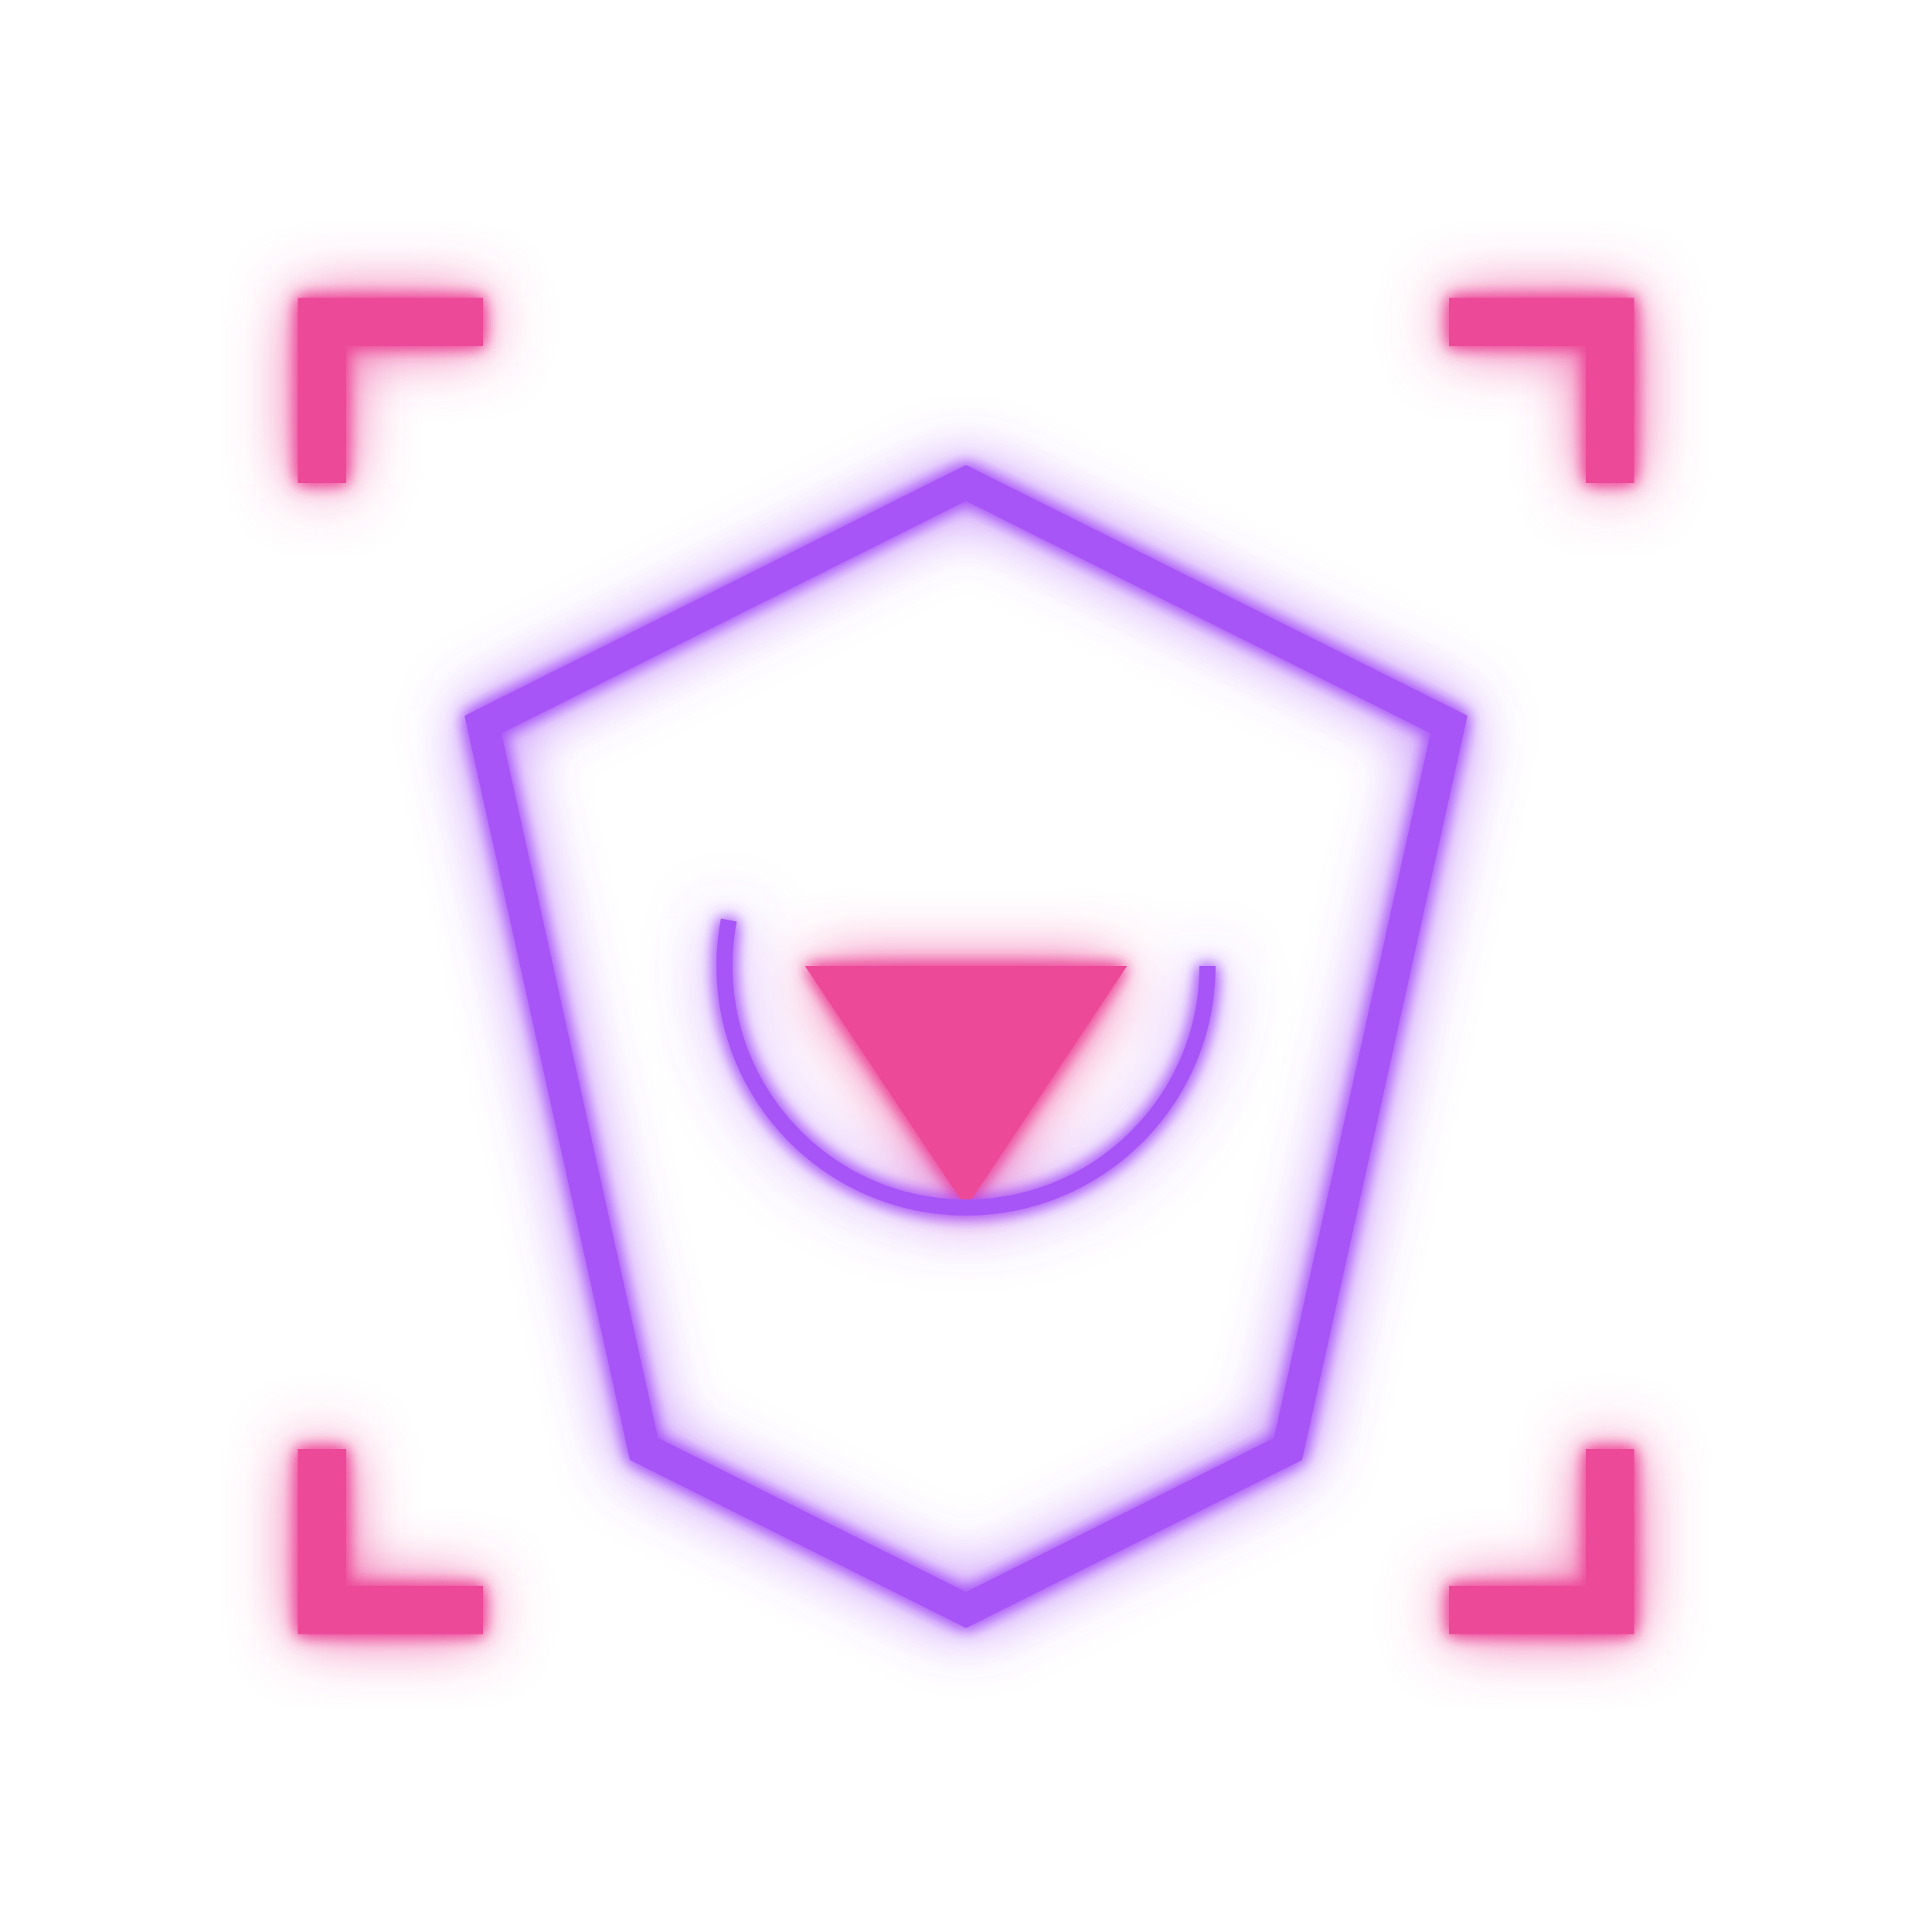
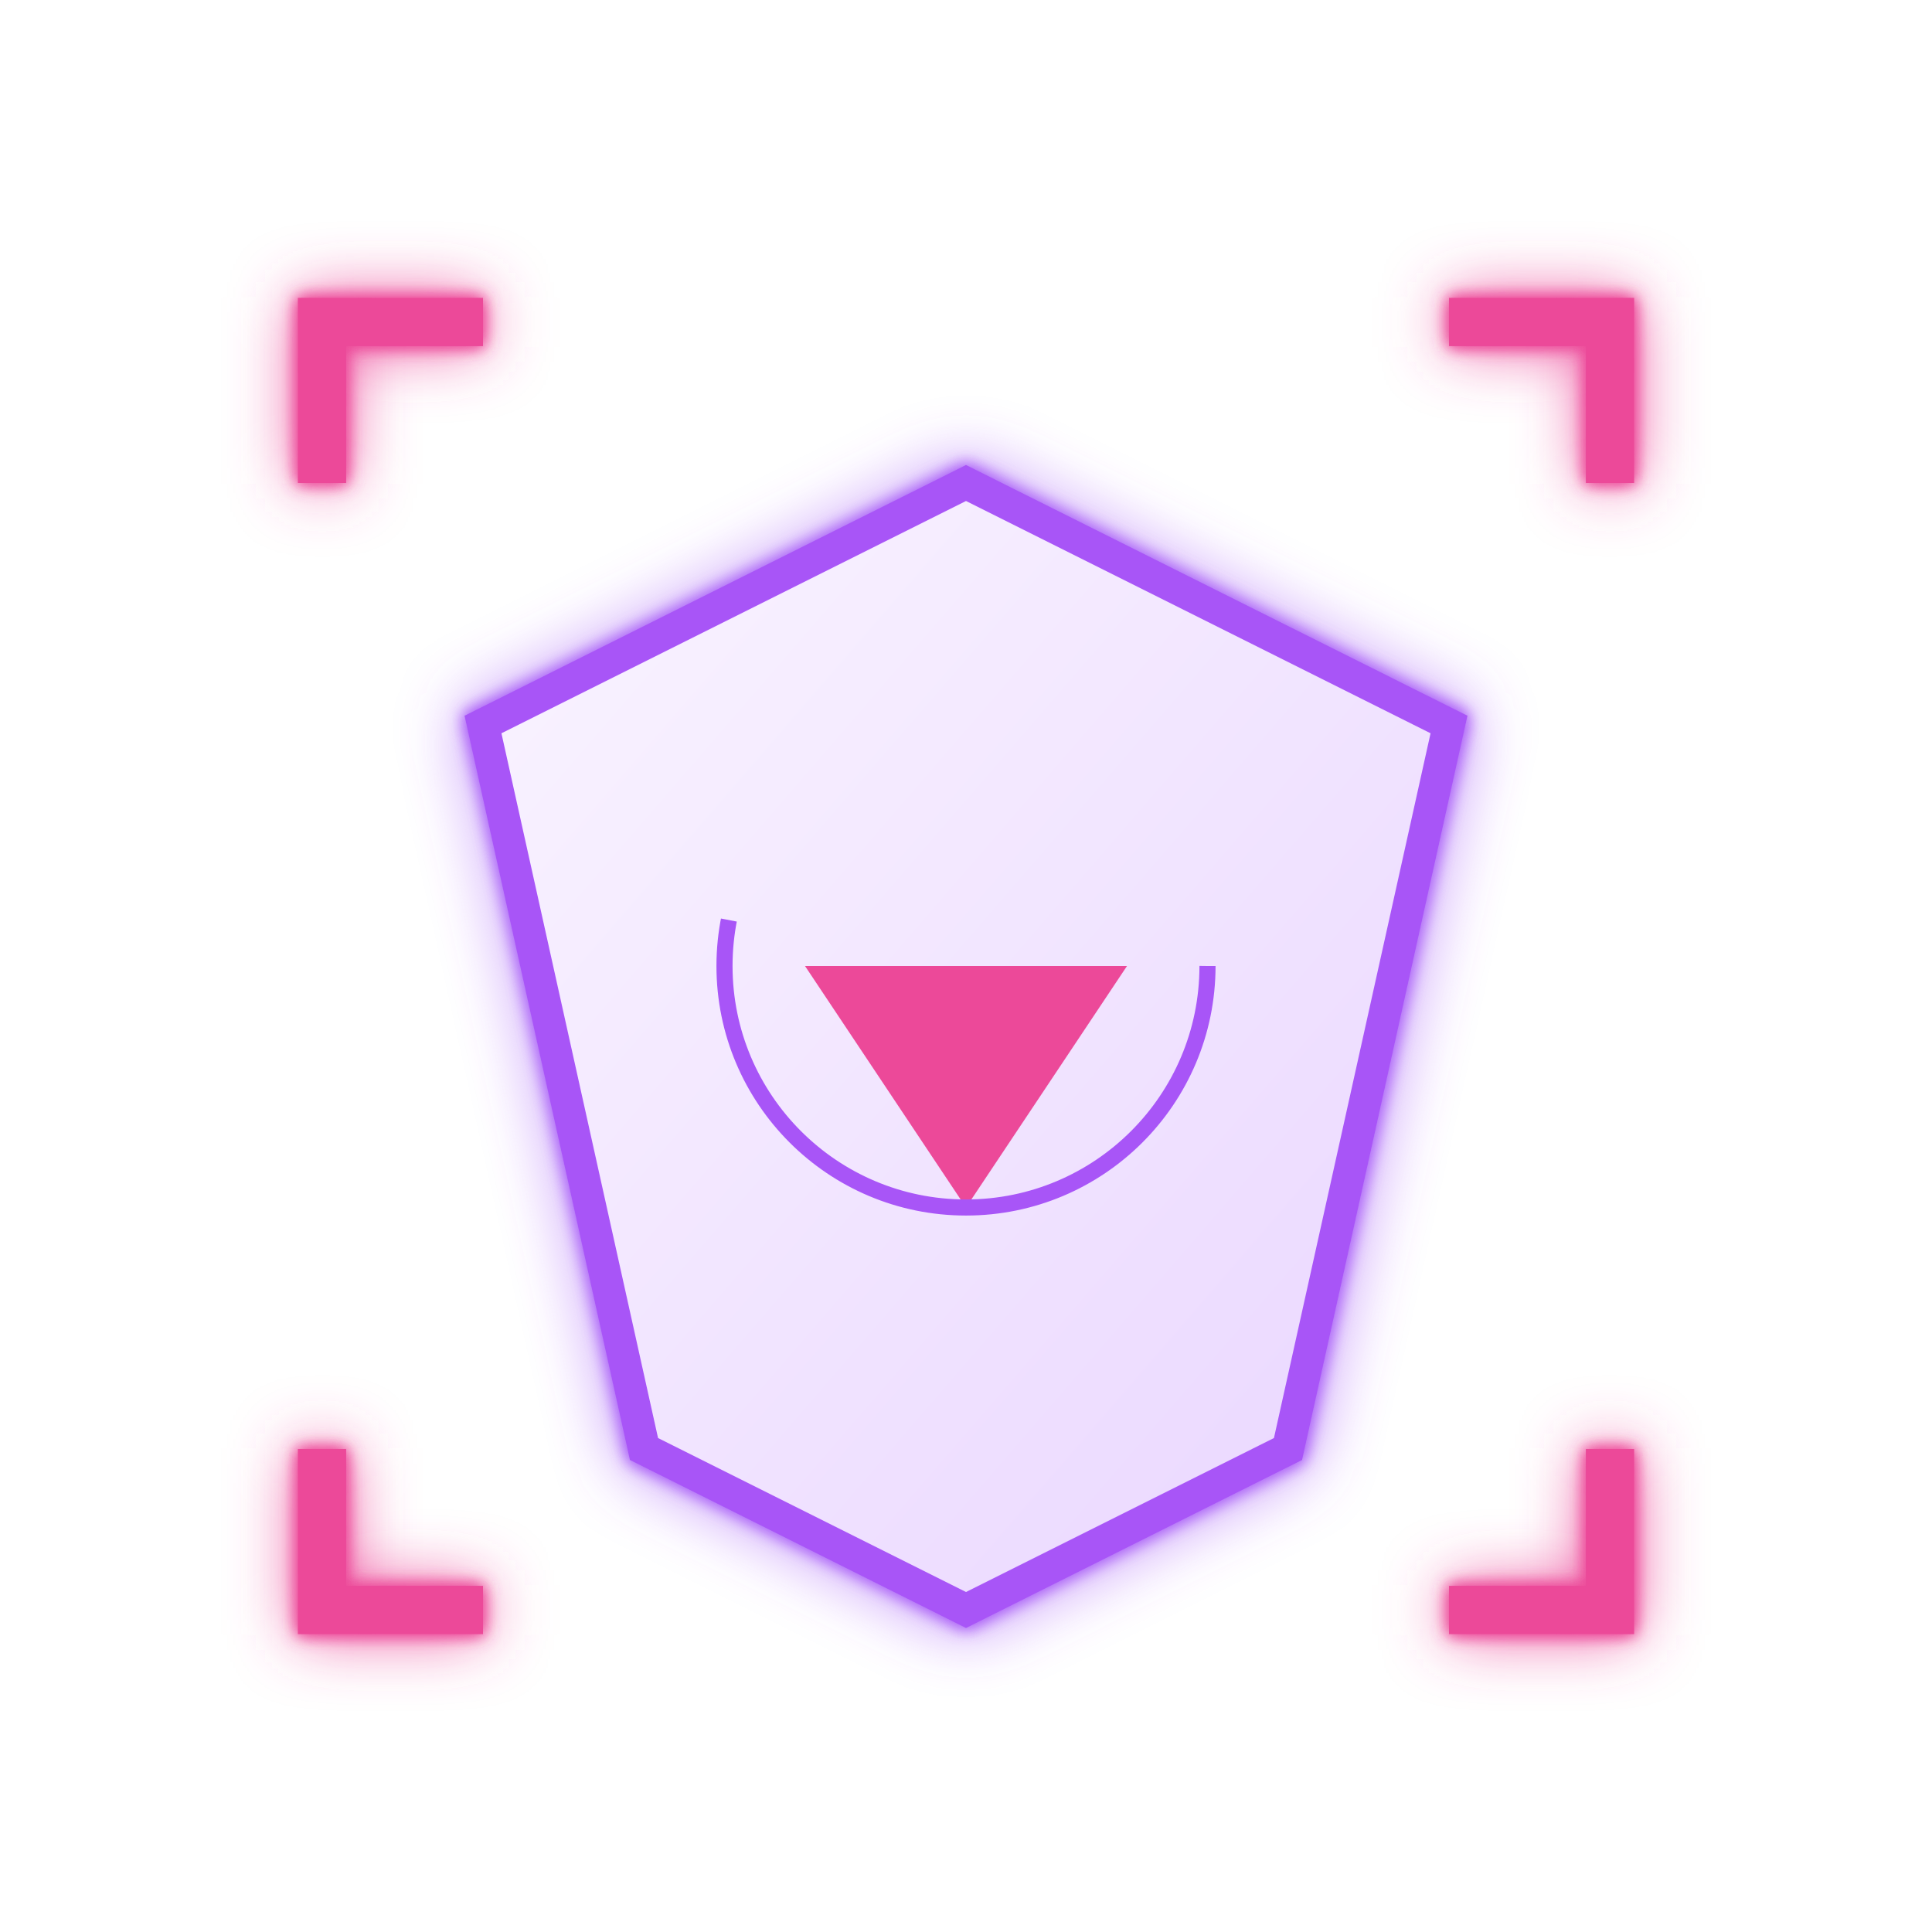
<svg xmlns="http://www.w3.org/2000/svg" viewBox="0 0 240 240" class="w-full h-full">
  <style>body { font-family: system-ui, -apple-system, sans-serif; transition: background-color 0.5s, color 0.5s; }
    /* 全局星座基础动画 */
    .node-fire { animation: f-flicker 0.2s infinite alternate; }
    .line-fire { stroke-dasharray: 10 10; animation: f-flow 1s linear infinite; }
    .node-air { animation: a-pulse 1s infinite alternate; }

    /* 水象专属强化 */
    .wrap-water { animation: w-float 4s ease-in-out infinite alternate; }
    .node-water { animation: w-glow 1.5s ease-in-out infinite alternate; }
    .line-water { stroke-dasharray: 12 24; animation: w-flow 2s linear infinite; }
    .node-water-ripple { animation: w-ripple 2s infinite cubic-bezier(0.4, 0, 0.2, 1); }

    /* 土象专属强化 */
    .node-earth { animation: e-pulse 2s cubic-bezier(0.4, 0, 0.6, 1) infinite; }
    .line-earth { stroke-dasharray: 20 40; animation: e-flow 2s linear infinite; }
    .e-scan-line { animation: e-scan 3s linear infinite; }
    .e-rot-box { transform-origin: 120px 120px; animation: e-rot 10s cubic-bezier(0.68, -0.55, 0.265, 1.55) infinite; }

    @keyframes f-flicker { 0% { opacity: 0.6; transform: scale(0.9); } 100% { opacity: 1; transform: scale(1.2); } }
    @keyframes f-flow { 100% { stroke-dashoffset: -20; } }
    @keyframes a-pulse { 0% { opacity: 0.4; transform: scale(0.8); } 100% { opacity: 1; transform: scale(1.5); filter: brightness(1.5); } }

    /* 新增水象/土象关键帧 */
    @keyframes w-float { 0% { transform: translateY(-5px); } 100% { transform: translateY(5px); } }
    @keyframes w-glow { 0% { opacity: 0.5; transform: scale(0.8); } 100% { opacity: 1; transform: scale(1.3); filter: brightness(1.3); } }
    @keyframes w-ripple { 0% { r: 5px; opacity: 1; stroke-width: 4; } 100% { r: 35px; opacity: 0; stroke-width: 0; } }
    @keyframes w-flow { 100% { stroke-dashoffset: -36; } }

    @keyframes e-pulse { 0%, 100% { opacity: 1; transform: scale(1); } 50% { opacity: 0.4; transform: scale(0.6); } }
    @keyframes e-flow { 100% { stroke-dashoffset: -60; } }
    @keyframes e-scan { 0% { transform: translateY(-100px); opacity: 0; } 10%, 90% { opacity: 1; } 100% { transform: translateY(100px); opacity: 0; } }
    @keyframes e-rot { 100% { transform: rotate(90deg); } }
</style>
  <defs>
    <filter id="glow-neon-d" x="-50%" y="-50%" width="200%" height="200%">
      <feGaussianBlur stdDeviation="4" result="blur" />
      <feMerge>
        <feMergeNode in="blur" />
        <feMergeNode in="SourceGraphic" />
      </feMerge>
    </filter>
    <filter id="glow-intense-d" x="-50%" y="-50%" width="200%" height="200%">
      <feGaussianBlur stdDeviation="8" result="b1" />
      <feGaussianBlur stdDeviation="3" result="b2" />
      <feMerge>
        <feMergeNode in="b1" />
        <feMergeNode in="b2" />
        <feMergeNode in="SourceGraphic" />
      </feMerge>
    </filter>
    <filter id="glow-neon-l" x="-50%" y="-50%" width="200%" height="200%">
      <feDropShadow dx="0" dy="3" stdDeviation="4" flood-color="#000" flood-opacity="0.2" result="shadow" />
      <feGaussianBlur in="SourceGraphic" stdDeviation="2" result="glow" />
      <feMerge>
        <feMergeNode in="shadow" />
        <feMergeNode in="glow" />
        <feMergeNode in="SourceGraphic" />
      </feMerge>
    </filter>
    <filter id="glow-intense-l" x="-50%" y="-50%" width="200%" height="200%">
      <feDropShadow dx="0" dy="5" stdDeviation="6" flood-color="#000" flood-opacity="0.25" result="shadow" />
      <feGaussianBlur in="SourceGraphic" stdDeviation="4" result="b1" />
      <feGaussianBlur in="SourceGraphic" stdDeviation="1" result="b2" />
      <feMerge>
        <feMergeNode in="shadow" />
        <feMergeNode in="b1" />
        <feMergeNode in="b2" />
        <feMergeNode in="SourceGraphic" />
      </feMerge>
    </filter>
    <linearGradient id="bg-supreme-d" x1="0%" y1="0%" x2="100%" y2="100%">
      <stop offset="0%" stop-color="#2a2d3e" />
      <stop offset="100%" stop-color="#0a0a0f" />
    </linearGradient>
    <linearGradient id="bg-supreme-l" x1="0%" y1="0%" x2="100%" y2="100%">
      <stop offset="0%" stop-color="#ffffff" />
      <stop offset="100%" stop-color="#cbd5e1" />
    </linearGradient>
    <linearGradient id="bg-void-d" x1="0%" y1="0%" x2="100%" y2="100%">
      <stop offset="0%" stop-color="#1a0033" />
      <stop offset="50%" stop-color="#05000a" />
      <stop offset="100%" stop-color="#000000" />
    </linearGradient>
    <linearGradient id="bg-void-l" x1="0%" y1="0%" x2="100%" y2="100%">
      <stop offset="0%" stop-color="#312e81" />
      <stop offset="50%" stop-color="#0f172a" />
      <stop offset="100%" stop-color="#020617" />
    </linearGradient>
    <linearGradient id="bg-ice-d" x1="0%" y1="0%" x2="100%" y2="100%">
      <stop offset="0%" stop-color="#002244" />
      <stop offset="100%" stop-color="#000a1a" />
    </linearGradient>
    <linearGradient id="bg-ice-l" x1="0%" y1="0%" x2="100%" y2="100%">
      <stop offset="0%" stop-color="#e0f2fe" />
      <stop offset="100%" stop-color="#7dd3fc" />
    </linearGradient>
    <linearGradient id="bg-gold-d" x1="0%" y1="0%" x2="100%" y2="100%">
      <stop offset="0%" stop-color="#4a3b1c" />
      <stop offset="100%" stop-color="#1a140a" />
    </linearGradient>
    <linearGradient id="bg-gold-l" x1="0%" y1="0%" x2="100%" y2="100%">
      <stop offset="0%" stop-color="#fef3c7" />
      <stop offset="100%" stop-color="#fbbf24" />
    </linearGradient>
    <linearGradient id="bg-moon-d" x1="0%" y1="0%" x2="100%" y2="100%">
      <stop offset="0%" stop-color="#334155" />
      <stop offset="100%" stop-color="#0f172a" />
    </linearGradient>
    <linearGradient id="bg-moon-l" x1="0%" y1="0%" x2="100%" y2="100%">
      <stop offset="0%" stop-color="#f8fafc" />
      <stop offset="100%" stop-color="#94a3b8" />
    </linearGradient>
    <linearGradient id="bg-omega-d" x1="0%" y1="0%" x2="100%" y2="100%">
      <stop offset="0%" stop-color="#4a0000" />
      <stop offset="100%" stop-color="#1a0000" />
    </linearGradient>
    <linearGradient id="bg-omega-l" x1="0%" y1="0%" x2="100%" y2="100%">
      <stop offset="0%" stop-color="#fee2e2" />
      <stop offset="100%" stop-color="#f87171" />
    </linearGradient>
    <linearGradient id="bg-matrix-d" x1="0%" y1="0%" x2="100%" y2="100%">
      <stop offset="0%" stop-color="#003311" />
      <stop offset="100%" stop-color="#001100" />
    </linearGradient>
    <linearGradient id="bg-matrix-l" x1="0%" y1="0%" x2="100%" y2="100%">
      <stop offset="0%" stop-color="#dcfce7" />
      <stop offset="100%" stop-color="#4ade80" />
    </linearGradient>
    <linearGradient id="bg-platinum-d" x1="0%" y1="0%" x2="100%" y2="100%">
      <stop offset="0%" stop-color="#475569" />
      <stop offset="100%" stop-color="#1e293b" />
    </linearGradient>
    <linearGradient id="bg-platinum-l" x1="0%" y1="0%" x2="100%" y2="100%">
      <stop offset="0%" stop-color="#ffffff" />
      <stop offset="100%" stop-color="#94a3b8" />
    </linearGradient>
    <linearGradient id="bg-nebula-d" x1="0%" y1="0%" x2="100%" y2="100%">
      <stop offset="0%" stop-color="#581c87" />
      <stop offset="50%" stop-color="#831843" />
      <stop offset="100%" stop-color="#171717" />
    </linearGradient>
    <linearGradient id="bg-nebula-l" x1="0%" y1="0%" x2="100%" y2="100%">
      <stop offset="0%" stop-color="#f3e8ff" />
      <stop offset="50%" stop-color="#fbcfe8" />
      <stop offset="100%" stop-color="#cbd5e1" />
    </linearGradient>
    <linearGradient id="bg-aegis-d" x1="0%" y1="0%" x2="100%" y2="100%">
      <stop offset="0%" stop-color="#0f172a" />
      <stop offset="100%" stop-color="#020617" />
    </linearGradient>
    <linearGradient id="bg-aegis-l" x1="0%" y1="0%" x2="100%" y2="100%">
      <stop offset="0%" stop-color="#f1f5f9" />
      <stop offset="100%" stop-color="#94a3b8" />
    </linearGradient>
    <linearGradient id="bg-reactor-d" x1="0%" y1="0%" x2="100%" y2="100%">
      <stop offset="0%" stop-color="#14532d" />
      <stop offset="100%" stop-color="#052e16" />
    </linearGradient>
    <linearGradient id="bg-reactor-l" x1="0%" y1="0%" x2="100%" y2="100%">
      <stop offset="0%" stop-color="#dcfce7" />
      <stop offset="100%" stop-color="#4ade80" />
    </linearGradient>
    <linearGradient id="bg-tactical-d" x1="0%" y1="0%" x2="100%" y2="100%">
      <stop offset="0%" stop-color="#450a0a" />
      <stop offset="100%" stop-color="#2a0000" />
    </linearGradient>
    <linearGradient id="bg-tactical-l" x1="0%" y1="0%" x2="100%" y2="100%">
      <stop offset="0%" stop-color="#fee2e2" />
      <stop offset="100%" stop-color="#f87171" />
    </linearGradient>
    <linearGradient id="bg-arcane-d" x1="0%" y1="0%" x2="100%" y2="100%">
      <stop offset="0%" stop-color="#3b0764" />
      <stop offset="100%" stop-color="#17002e" />
    </linearGradient>
    <linearGradient id="bg-arcane-l" x1="0%" y1="0%" x2="100%" y2="100%">
      <stop offset="0%" stop-color="#f3e8ff" />
      <stop offset="100%" stop-color="#c084fc" />
    </linearGradient>
+     <linearGradient id="bg-z-earth-l" x1="0%" y1="0%" x2="100%" y2="100%">
+       <stop offset="0%" stop-color="#faf5ff" />
+       <stop offset="100%" stop-color="#e9d5ff" />
+     </linearGradient>
  </defs>
  <style>.zdg1{transform-origin:120px 120px;animation:zdg1a 1.5s steps(4) infinite}.zdg2{animation:zdg2a 2s linear infinite}@keyframes zdg1a{0%{transform:scale(1.2);opacity:0}50%{transform:scale(1);opacity:1}100%{transform:scale(0.8);opacity:0}}@keyframes zdg2a{0%{stroke-dashoffset:200}100%{stroke-dashoffset:0}}</style>
  <g class="zdg1" stroke="#ec4899" fill="none" stroke-width="6" filter="url(#glow-intense-l)">
    <path d="M60 40 L40 40 L40 60" />
    <path d="M180 40 L200 40 L200 60" />
    <path d="M60 200 L40 200 L40 180" />
    <path d="M180 200 L200 200 L200 180" />
  </g>
  <g filter="url(#glow-intense-l)">
    <polygon points="120,60 180,90 160,180 120,200 80,180 60,90" fill="url(#bg-z-earth-l)" stroke="#a855f7" stroke-width="4" />
    <polygon points="100,120 140,120 120,150" fill="#ec4899" />
    <circle cx="120" cy="120" r="30" fill="none" stroke="#a855f7" stroke-width="2" stroke-dasharray="100" class="zdg2" />
  </g>
  <style>@media(prefers-reduced-motion:reduce){*{animation:none!important;transition:none!important}}</style>
</svg>
